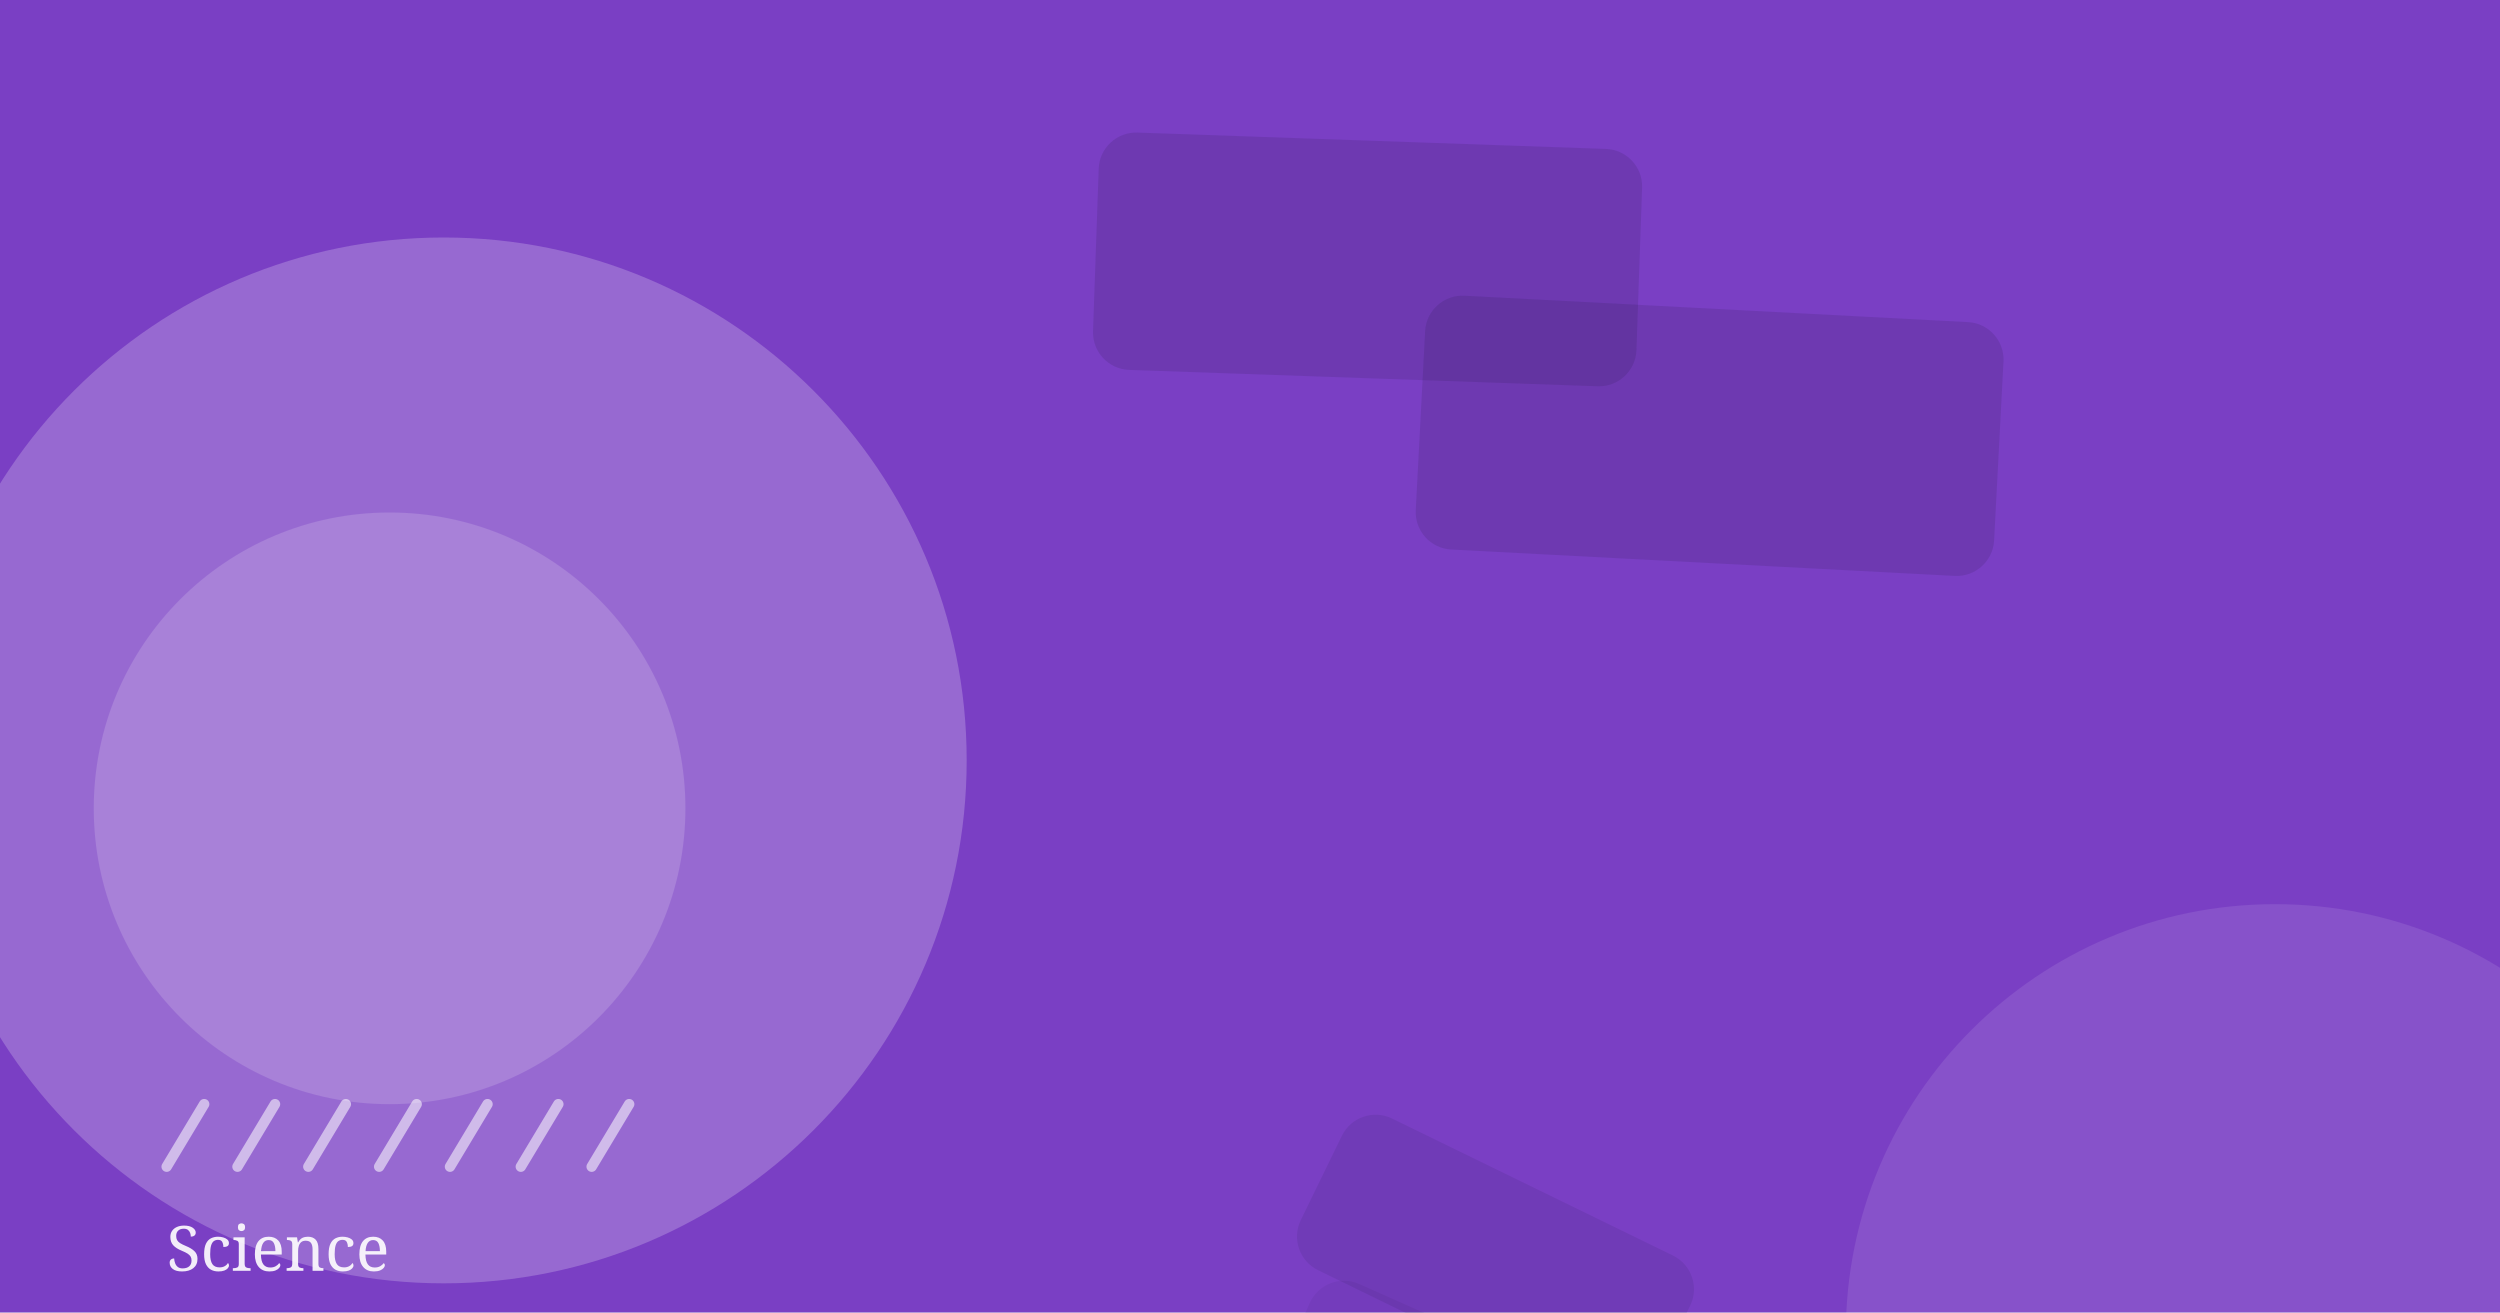
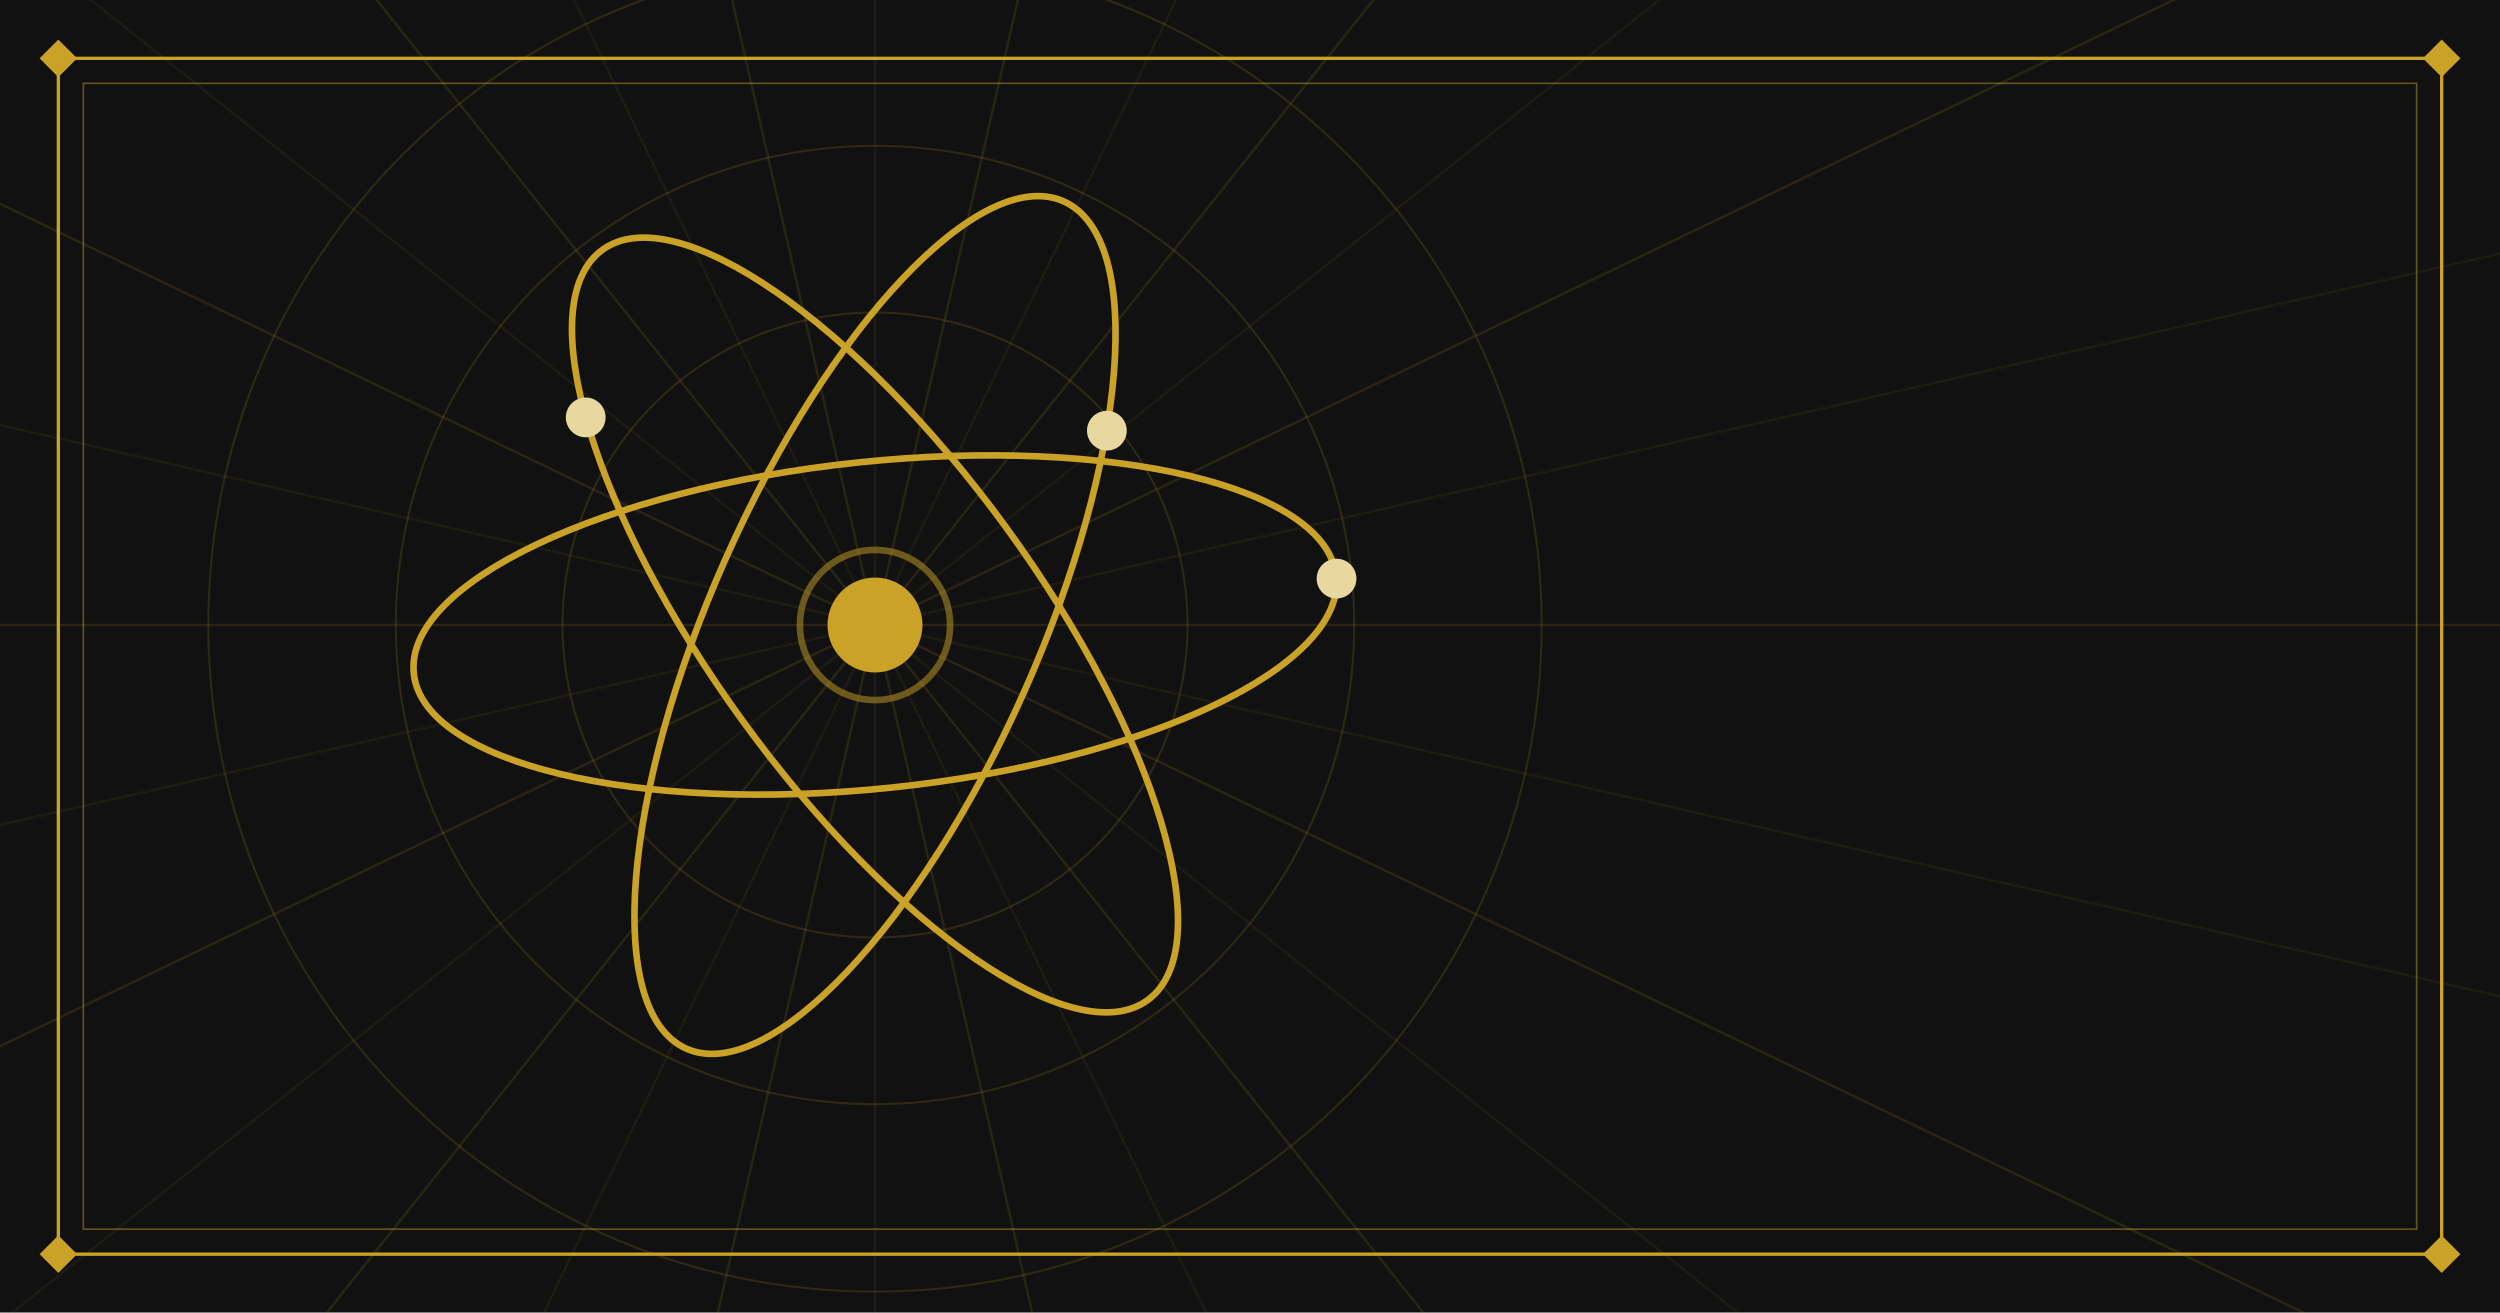
<svg xmlns="http://www.w3.org/2000/svg" viewBox="0 0 1200 630" width="1200" height="630">
-   <rect width="1200" height="630" fill="#7A3FC4" />
-   <circle cx="187" cy="388" r="142" fill="#ffffff" fill-opacity="0.16" />
-   <rect x="685" y="141" width="278" height="122" rx="18" transform="rotate(3 685 141)" fill="#0b1020" fill-opacity="0.11" />
-   <circle cx="1092" cy="640" r="206" fill="#ffffff" fill-opacity="0.1" />
-   <rect x="636" y="609" width="192" height="84" rx="18" transform="rotate(24 636 609)" fill="#0b1020" fill-opacity="0.05" />
-   <rect x="528" y="63" width="261" height="114" rx="18" transform="rotate(2 528 63)" fill="#0b1020" fill-opacity="0.11" />
-   <rect x="652" y="529" width="186" height="81" rx="18" transform="rotate(26 652 529)" fill="#0b1020" fill-opacity="0.08" />
-   <circle cx="213" cy="365" r="251" fill="#ffffff" fill-opacity="0.22" />
-   <line x1="80" y1="560" x2="98" y2="530" stroke="#ffffff" stroke-opacity="0.55" stroke-width="5" stroke-linecap="round" />
-   <line x1="114" y1="560" x2="132" y2="530" stroke="#ffffff" stroke-opacity="0.55" stroke-width="5" stroke-linecap="round" />
-   <line x1="148" y1="560" x2="166" y2="530" stroke="#ffffff" stroke-opacity="0.55" stroke-width="5" stroke-linecap="round" />
-   <line x1="182" y1="560" x2="200" y2="530" stroke="#ffffff" stroke-opacity="0.55" stroke-width="5" stroke-linecap="round" />
-   <line x1="216" y1="560" x2="234" y2="530" stroke="#ffffff" stroke-opacity="0.55" stroke-width="5" stroke-linecap="round" />
-   <line x1="250" y1="560" x2="268" y2="530" stroke="#ffffff" stroke-opacity="0.55" stroke-width="5" stroke-linecap="round" />
-   <line x1="284" y1="560" x2="302" y2="530" stroke="#ffffff" stroke-opacity="0.55" stroke-width="5" stroke-linecap="round" />
-   <text x="80" y="610" font-family="Georgia, serif" font-size="30" fill="#ffffff" fill-opacity="0.9">Science</text>
+   <rect width="1200" height="630" fill="#111111" />
+   <line x1="420" y1="300" x2="1820" y2="300" stroke="#C9A227" stroke-opacity="0.13" stroke-width="1.2" />
+   <line x1="420" y1="300" x2="1785" y2="612" stroke="#C9A227" stroke-opacity="0.07" stroke-width="1.2" />
+   <line x1="420" y1="300" x2="1681" y2="907" stroke="#C9A227" stroke-opacity="0.13" stroke-width="1.2" />
+   <line x1="420" y1="300" x2="1515" y2="1173" stroke="#C9A227" stroke-opacity="0.07" stroke-width="1.2" />
+   <line x1="420" y1="300" x2="1293" y2="1395" stroke="#C9A227" stroke-opacity="0.13" stroke-width="1.2" />
+   <line x1="420" y1="300" x2="1027" y2="1561" stroke="#C9A227" stroke-opacity="0.07" stroke-width="1.2" />
+   <line x1="420" y1="300" x2="732" y2="1665" stroke="#C9A227" stroke-opacity="0.13" stroke-width="1.2" />
+   <line x1="420" y1="300" x2="420" y2="1700" stroke="#C9A227" stroke-opacity="0.07" stroke-width="1.2" />
+   <line x1="420" y1="300" x2="108" y2="1665" stroke="#C9A227" stroke-opacity="0.13" stroke-width="1.2" />
+   <line x1="420" y1="300" x2="-187" y2="1561" stroke="#C9A227" stroke-opacity="0.07" stroke-width="1.2" />
+   <line x1="420" y1="300" x2="-453" y2="1395" stroke="#C9A227" stroke-opacity="0.13" stroke-width="1.2" />
+   <line x1="420" y1="300" x2="-675" y2="1173" stroke="#C9A227" stroke-opacity="0.07" stroke-width="1.2" />
+   <line x1="420" y1="300" x2="-841" y2="907" stroke="#C9A227" stroke-opacity="0.13" stroke-width="1.2" />
+   <line x1="420" y1="300" x2="-945" y2="612" stroke="#C9A227" stroke-opacity="0.07" stroke-width="1.2" />
+   <line x1="420" y1="300" x2="-980" y2="300" stroke="#C9A227" stroke-opacity="0.13" stroke-width="1.2" />
+   <line x1="420" y1="300" x2="-945" y2="-12" stroke="#C9A227" stroke-opacity="0.07" stroke-width="1.2" />
+   <line x1="420" y1="300" x2="-841" y2="-307" stroke="#C9A227" stroke-opacity="0.13" stroke-width="1.2" />
+   <line x1="420" y1="300" x2="-675" y2="-573" stroke="#C9A227" stroke-opacity="0.07" stroke-width="1.2" />
+   <line x1="420" y1="300" x2="-453" y2="-795" stroke="#C9A227" stroke-opacity="0.13" stroke-width="1.2" />
+   <line x1="420" y1="300" x2="-187" y2="-961" stroke="#C9A227" stroke-opacity="0.07" stroke-width="1.2" />
+   <line x1="420" y1="300" x2="108" y2="-1065" stroke="#C9A227" stroke-opacity="0.13" stroke-width="1.2" />
+   <line x1="420" y1="300" x2="420" y2="-1100" stroke="#C9A227" stroke-opacity="0.07" stroke-width="1.2" />
+   <line x1="420" y1="300" x2="732" y2="-1065" stroke="#C9A227" stroke-opacity="0.13" stroke-width="1.2" />
+   <line x1="420" y1="300" x2="1027" y2="-961" stroke="#C9A227" stroke-opacity="0.07" stroke-width="1.2" />
+   <line x1="420" y1="300" x2="1293" y2="-795" stroke="#C9A227" stroke-opacity="0.13" stroke-width="1.2" />
+   <line x1="420" y1="300" x2="1515" y2="-573" stroke="#C9A227" stroke-opacity="0.07" stroke-width="1.2" />
+   <line x1="420" y1="300" x2="1681" y2="-307" stroke="#C9A227" stroke-opacity="0.13" stroke-width="1.2" />
+   <line x1="420" y1="300" x2="1785" y2="-12" stroke="#C9A227" stroke-opacity="0.07" stroke-width="1.2" />
+   <circle cx="420" cy="300" r="150" fill="none" stroke="#C9A227" stroke-opacity="0.16" stroke-width="1" />
+   <circle cx="420" cy="300" r="230" fill="none" stroke="#C9A227" stroke-opacity="0.16" stroke-width="1" />
+   <circle cx="420" cy="300" r="320" fill="none" stroke="#C9A227" stroke-opacity="0.16" stroke-width="1" />
+   <rect x="28" y="28" width="1144" height="574" fill="none" stroke="#C9A227" stroke-width="1.6" />
+   <rect x="40" y="40" width="1120" height="550" fill="none" stroke="#C9A227" stroke-opacity="0.45" stroke-width="0.8" />
+   <path d="M28 19 L37 28 L28 37 L19 28 Z" fill="#C9A227" />
+   <path d="M1172 19 L1181 28 L1172 37 L1163 28 Z" fill="#C9A227" />
+   <path d="M28 593 L37 602 L28 611 L19 602 Z" fill="#C9A227" />
+   <path d="M1172 593 L1181 602 L1172 611 L1163 602 Z" fill="#C9A227" />
+   <g transform="translate(420 300) rotate(0) scale(1.06)" fill="none" stroke="#C9A227" stroke-width="3" stroke-linecap="round" stroke-linejoin="round">
+     <circle r="20" fill="#C9A227" />
+     <circle r="34" stroke-opacity="0.5" />
+     <ellipse rx="210" ry="74" transform="rotate(54)" />
+     <circle cx="-131" cy="-94" r="9" fill="#E9D7A0" stroke="none" />
+     <ellipse rx="210" ry="74" transform="rotate(114)" />
+     <circle cx="105" cy="-88" r="9" fill="#E9D7A0" stroke="none" />
+     <ellipse rx="210" ry="74" transform="rotate(174)" />
+     <circle cx="209" cy="-21" r="9" fill="#E9D7A0" stroke="none" />
+   </g>
</svg>
